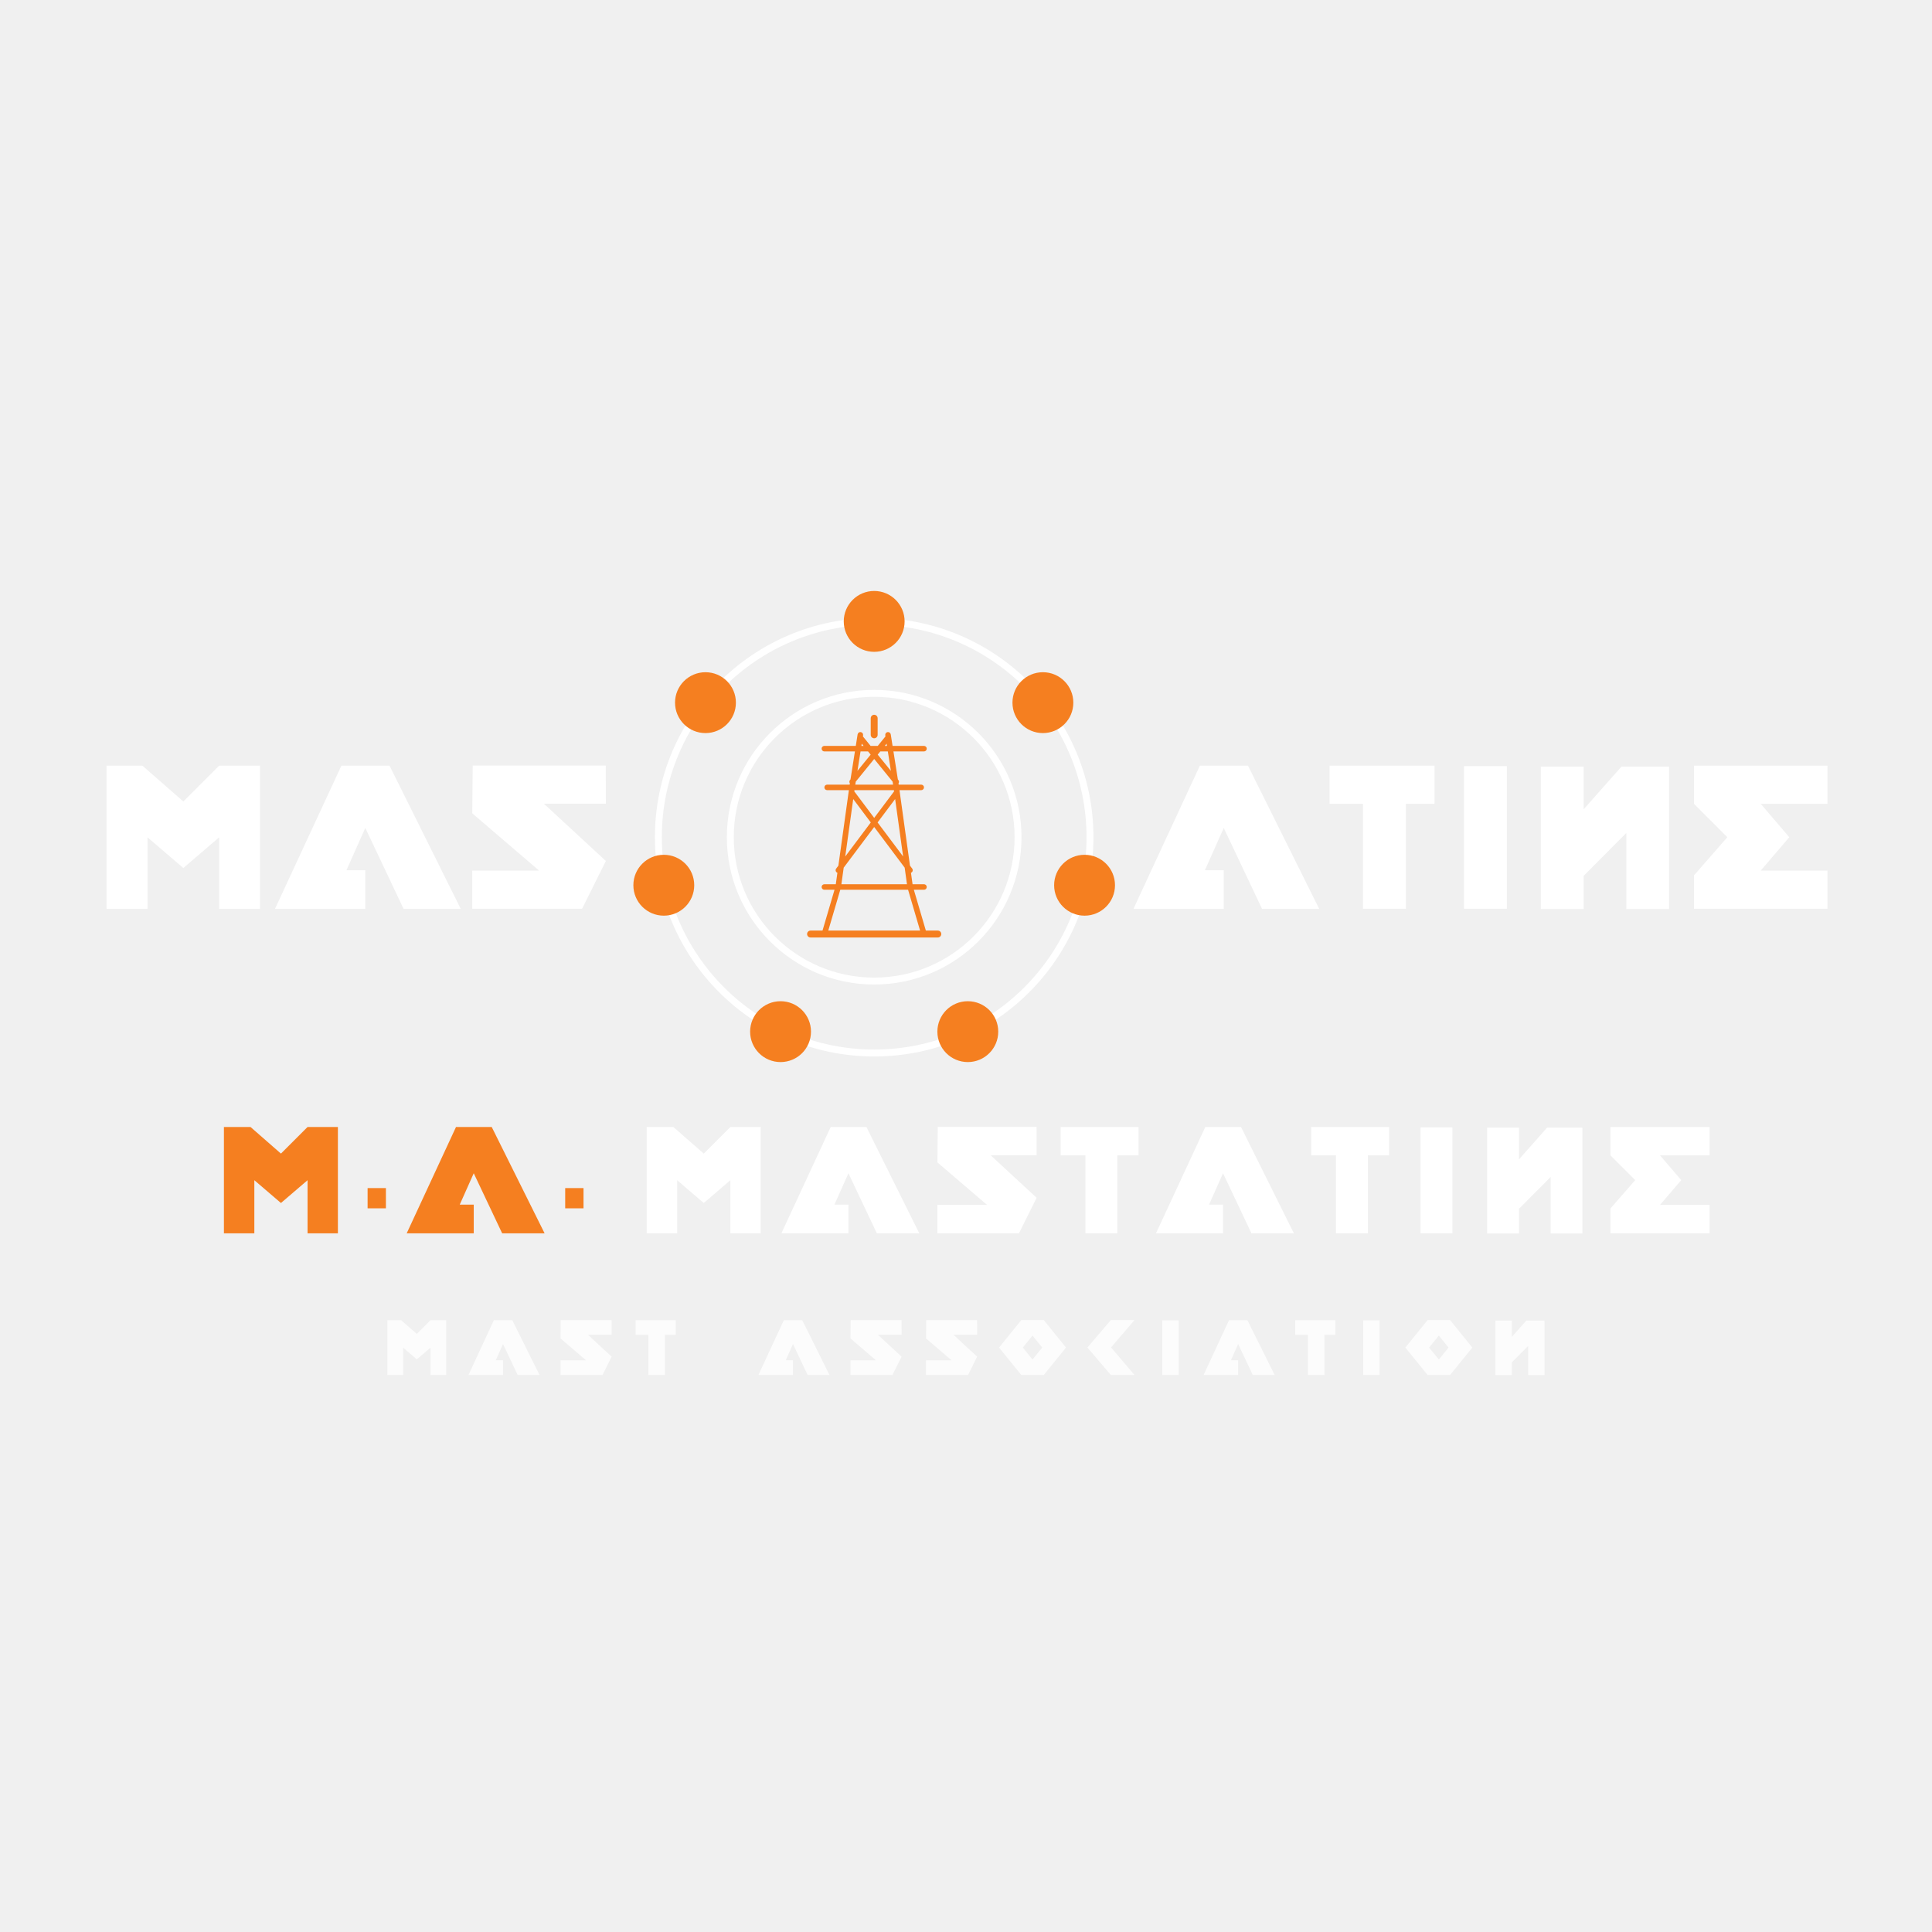
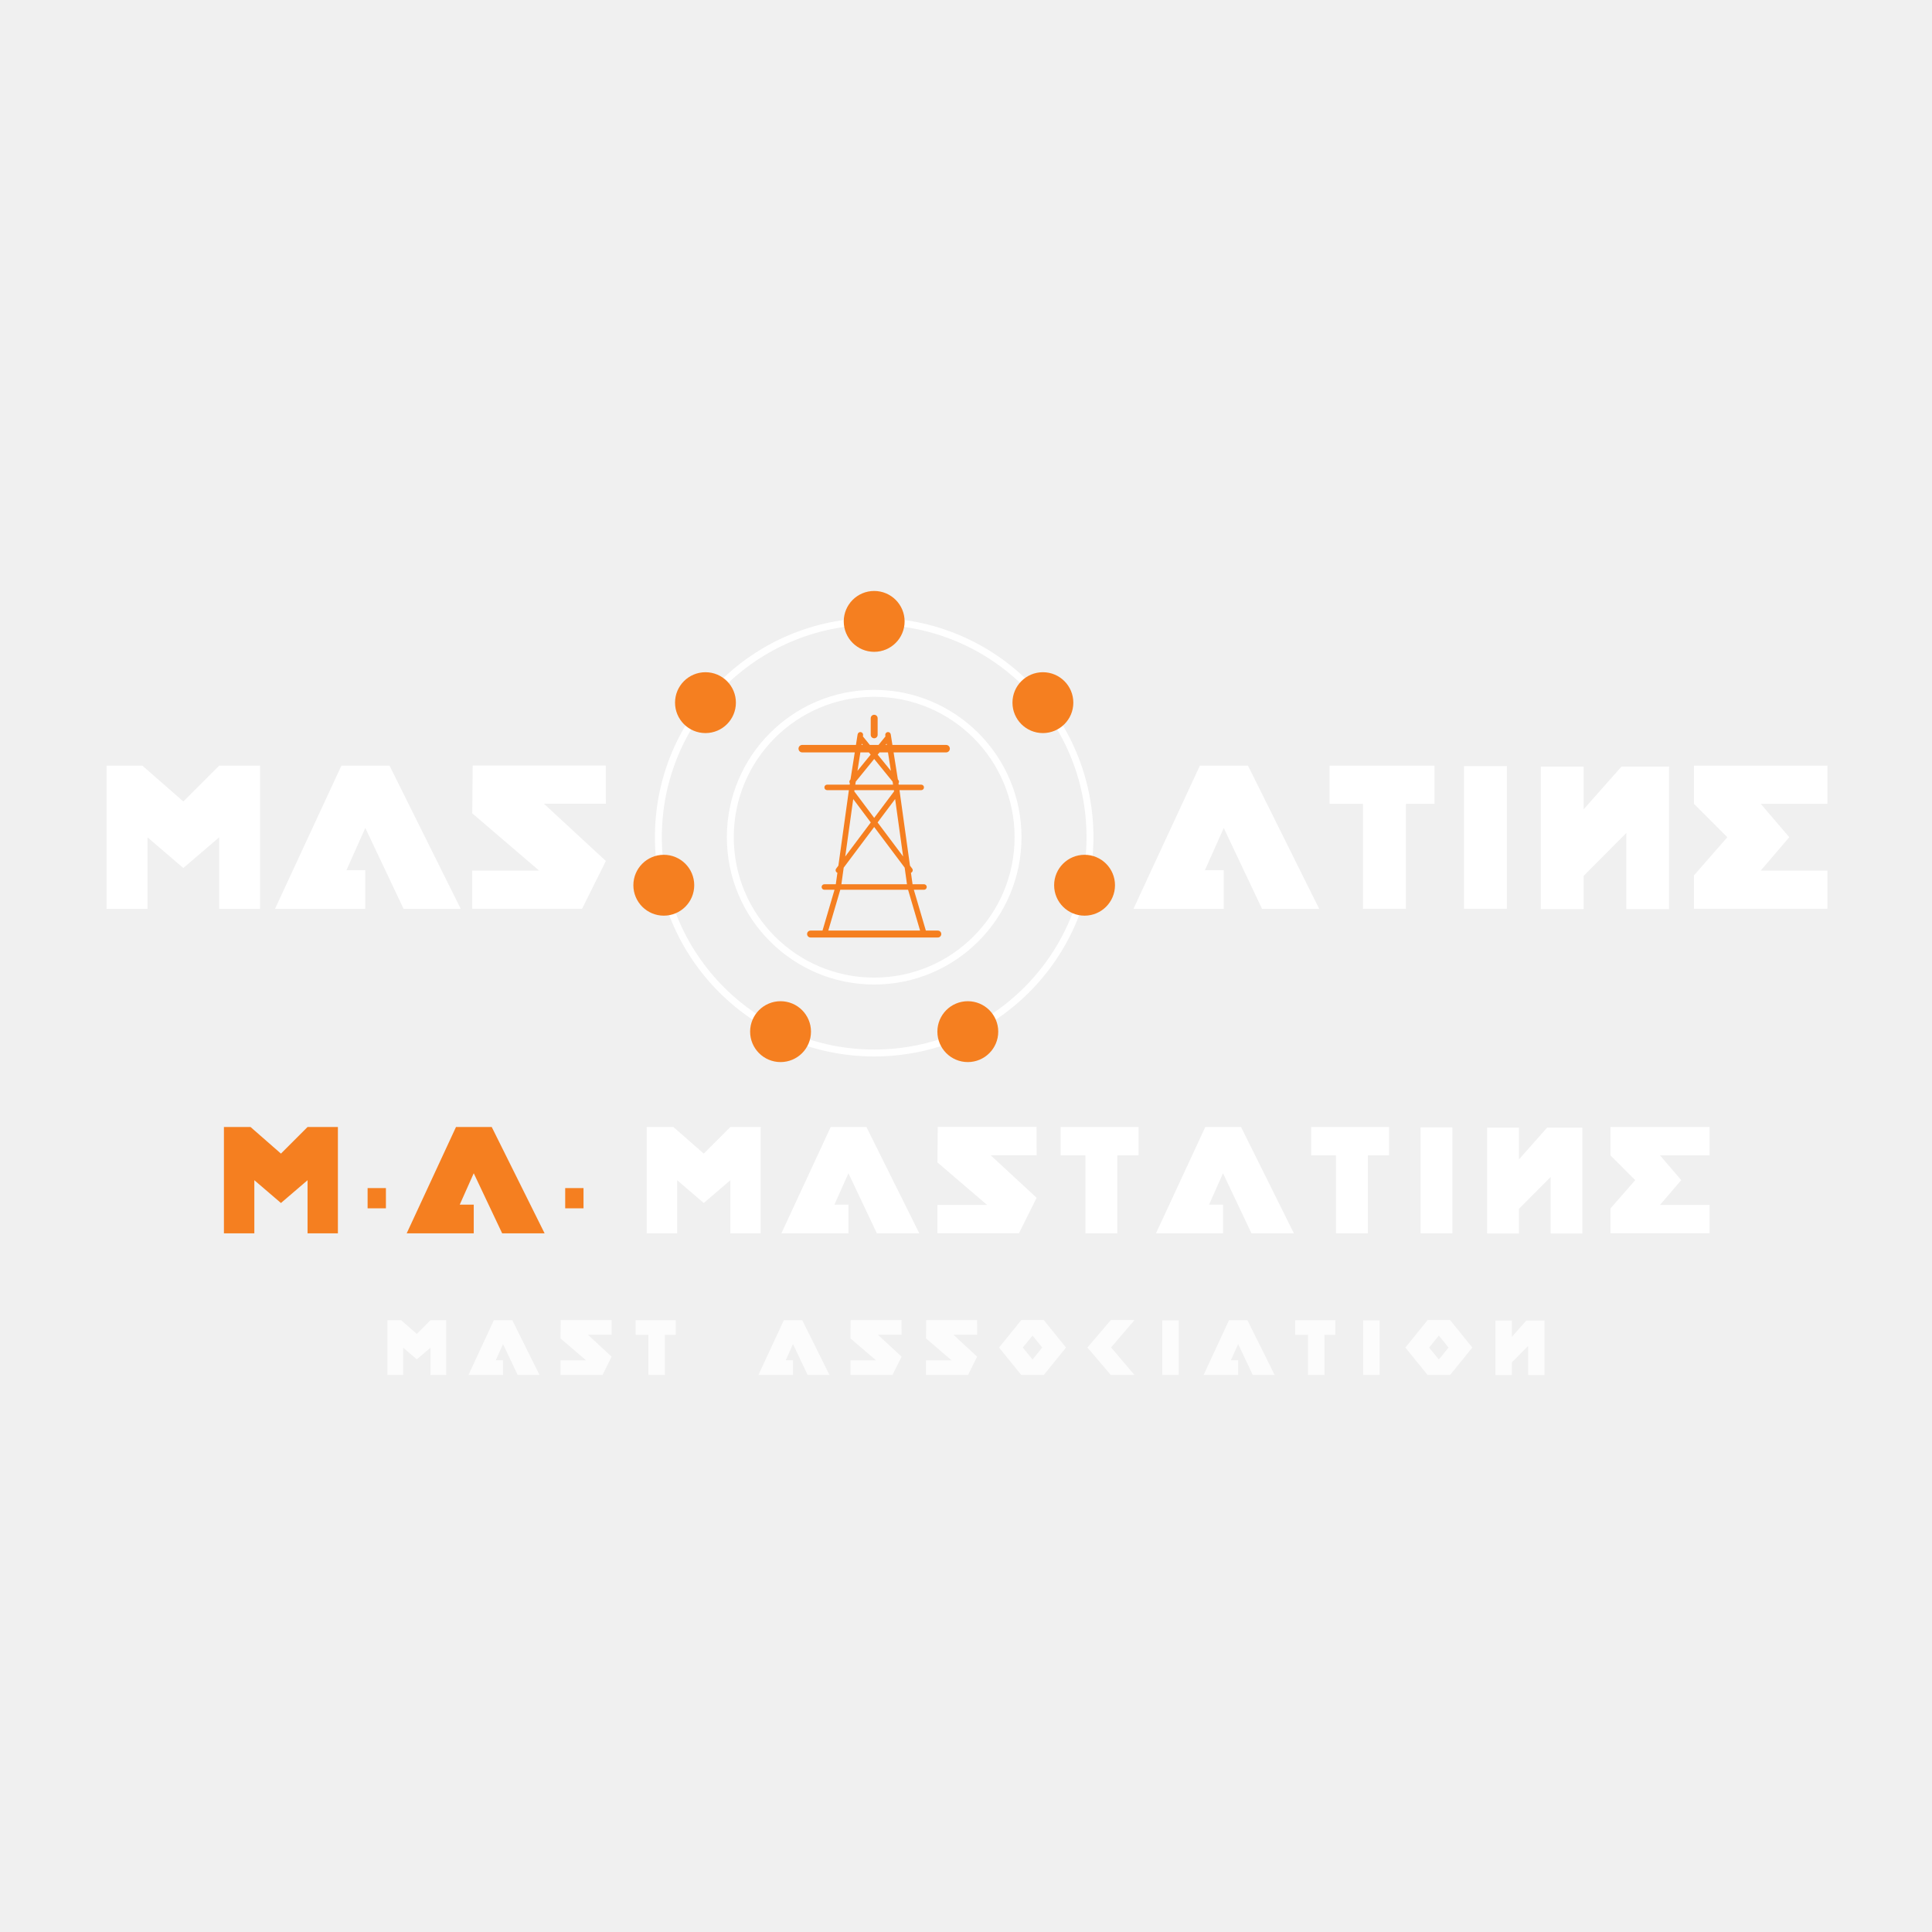
<svg xmlns="http://www.w3.org/2000/svg" viewBox="0 0 1200 1200">
  <path transform="translate(60 475.56) scale(0.06933351 -0.06933351) translate(0 -982)" d="M1098 -301V340L777 65L456 340V-301H89V982H410L777 661L1098 982H1464V-301Z" fill="#fff" />
  <path transform="translate(172.19 475.56) scale(0.06933351 -0.06933351) translate(0 -982)" d="M1132 -301 789 424 620 45H789V-301H-20L575 982H1006L1644 -301Z" fill="#fff" />
  <path transform="translate(289.23 475.56) scale(0.06933351 -0.06933351) translate(0 -982)" d="M701 641 1256 128 1043 -300H59V42H658L59 555L63 983H1255L1256 641Z" fill="#fff" />
  <g transform="translate(542.97 520) scale(1.718454) translate(-100 -100)">
    <path fill="#fff" fill-rule="evenodd" d="M20.75 100a79.25 79.25 0 1 0 158.5 0a79.25 79.25 0 1 0 -158.5 0ZM23.25 100a76.75 76.75 0 1 0 153.5 0a76.75 76.75 0 1 0 -153.5 0ZM46.75 100a53.25 53.25 0 1 0 106.5 0a53.25 53.25 0 1 0 -106.5 0ZM49.25 100a50.75 50.75 0 1 0 101.5 0a50.75 50.75 0 1 0 -101.5 0Z" />
    <path fill="#f57f20" d="M89 22a11 11 0 1 0 22 0a11 11 0 1 0 -22 0ZM149.98 51.37a11 11 0 1 0 22 0a11 11 0 1 0 -22 0ZM165.04 117.36a11 11 0 1 0 22 0a11 11 0 1 0 -22 0ZM122.84 170.28a11 11 0 1 0 22 0a11 11 0 1 0 -22 0ZM55.16 170.28a11 11 0 1 0 22 0a11 11 0 1 0 -22 0ZM12.96 117.36a11 11 0 1 0 22 0a11 11 0 1 0 -22 0ZM28.02 51.37a11 11 0 1 0 22 0a11 11 0 1 0 -22 0Z" />
-     <path fill="#f57f20" d="M98.75 57L98.75 63A1.25 1.25 0 0 0 101.25 63L101.25 57A1.25 1.25 0 0 0 98.75 57ZM82 69L118 69A1 1 0 0 0 118 67L82 67A1 1 0 0 0 82 69ZM94.01 62.84L91.01 81.84A1 1 0 0 0 92.99 82.16L95.99 63.16A1 1 0 0 0 94.01 62.84ZM104.01 63.16L107.01 82.16A1 1 0 0 0 108.99 81.84L105.99 62.84A1 1 0 0 0 104.01 63.16ZM94.23 64.62L107.23 80.62A0.989 0.989 0 0 0 108.77 79.38L95.77 63.38A0.989 0.989 0 0 0 94.23 64.62ZM104.23 63.38L91.23 79.38A0.989 0.989 0 0 0 92.77 80.62L105.77 64.62A0.989 0.989 0 0 0 104.23 63.38ZM83 83L117 83A1 1 0 0 0 117 81L83 81A1 1 0 0 0 83 83ZM91.01 81.86L86.01 117.86A1 1 0 0 0 87.99 118.14L92.99 82.14A1 1 0 0 0 91.01 81.86ZM107.01 82.14L112.01 118.14A1 1 0 0 0 113.99 117.86L108.99 81.86A1 1 0 0 0 107.01 82.14ZM91.21 84.59L112.21 112.59A0.989 0.989 0 0 0 113.79 111.41L92.79 83.41A0.989 0.989 0 0 0 91.21 84.59ZM107.21 83.41L86.21 111.41A0.989 0.989 0 0 0 87.79 112.59L108.79 84.59A0.989 0.989 0 0 0 107.21 83.41ZM82 119L118 119A1 1 0 0 0 118 117L82 117A1 1 0 0 0 82 119ZM86.04 117.72L81.04 134.72A1 1 0 0 0 82.96 135.28L87.96 118.28A1 1 0 0 0 86.04 117.72ZM112.04 118.28L117.04 135.28A1 1 0 0 0 118.96 134.72L113.96 117.72A1 1 0 0 0 112.04 118.28ZM77 136.25L123 136.25A1.25 1.25 0 0 0 123 133.75L77 133.75A1.25 1.25 0 0 0 77 136.25Z" />
+     <path fill="#f57f20" d="M98.75 57L98.75 63A1.25 1.25 0 0 0 101.25 63L101.25 57A1.25 1.25 0 0 0 98.75 57ZM74 69.35L126 69.35A1.35 1.35 0 0 0 126 66.65L74 66.65A1.35 1.35 0 0 0 74 69.35ZM94.01 62.84L91.01 81.84A1 1 0 0 0 92.99 82.16L95.99 63.16A1 1 0 0 0 94.01 62.84ZM104.01 63.16L107.01 82.16A1 1 0 0 0 108.99 81.84L105.99 62.84A1 1 0 0 0 104.01 63.16ZM94.23 64.62L107.23 80.62A0.989 0.989 0 0 0 108.77 79.38L95.77 63.38A0.989 0.989 0 0 0 94.23 64.62ZM104.23 63.38L91.23 79.38A0.989 0.989 0 0 0 92.77 80.62L105.77 64.62A0.989 0.989 0 0 0 104.23 63.38ZM83 83L117 83A1 1 0 0 0 117 81L83 81A1 1 0 0 0 83 83ZM91.01 81.86L86.01 117.86A1 1 0 0 0 87.99 118.14L92.99 82.14A1 1 0 0 0 91.01 81.86ZM107.01 82.14L112.01 118.14A1 1 0 0 0 113.99 117.86L108.99 81.86A1 1 0 0 0 107.01 82.14ZM91.21 84.59L112.21 112.59A0.989 0.989 0 0 0 113.79 111.41L92.79 83.41A0.989 0.989 0 0 0 91.21 84.59ZM107.21 83.41L86.21 111.41A0.989 0.989 0 0 0 87.79 112.59L108.79 84.59A0.989 0.989 0 0 0 107.21 83.41ZM82 119L118 119A1 1 0 0 0 118 117L82 117A1 1 0 0 0 82 119ZM86.04 117.72L81.04 134.72A1 1 0 0 0 82.96 135.28L87.96 118.28A1 1 0 0 0 86.04 117.72ZM112.04 118.28L117.04 135.28A1 1 0 0 0 118.96 134.72L113.96 117.72A1 1 0 0 0 112.04 118.28ZM77 136.25L123 136.25A1.25 1.25 0 0 0 123 133.75L77 133.75A1.25 1.25 0 0 0 77 136.25Z" />
  </g>
  <path transform="translate(705.39 475.56) scale(0.06933351 -0.06933351) translate(0 -982)" d="M1132 -301 789 424 620 45H789V-301H-20L575 982H1006L1644 -301Z" fill="#fff" />
  <path transform="translate(822.43 475.56) scale(0.06933351 -0.06933351) translate(0 -982)" d="M733 640V-300H348V640H49V982H989V640Z" fill="#fff" />
  <path transform="translate(898.98 475.56) scale(0.06933351 -0.06933351) translate(0 -982)" d="M149 -300V978H533V-300Z" fill="#fff" />
  <path transform="translate(950.85 475.56) scale(0.06933351 -0.06933351) translate(0 -982)" d="M855 -303V379L473 -5V-303H89V974H473V591L812 974H1238V-303Z" fill="#fff" />
  <path transform="translate(1047.37 475.56) scale(0.06933351 -0.06933351) translate(0 -982)" d="M667 640 923 341 667 42H1265V-300H69V-1L368 341L69 640V982H1265V640Z" fill="#fff" />
  <path transform="translate(134.5 700) scale(0.05148206 -0.05148206) translate(0 -982)" d="M1098 -301V340L777 65L456 340V-301H89V982H410L777 661L1098 982H1464V-301Z" fill="#f57f20" />
  <path transform="translate(223.74 700) scale(0.05148206 -0.05148206) translate(0 -982)" d="M89 1V245H310V1Z" fill="#f57f20" />
  <path transform="translate(253.63 700) scale(0.05148206 -0.05148206) translate(0 -982)" d="M1132 -301 789 424 620 45H789V-301H-20L575 982H1006L1644 -301Z" fill="#f57f20" />
  <path transform="translate(346.47 700) scale(0.05148206 -0.05148206) translate(0 -982)" d="M89 1V245H310V1Z" fill="#f57f20" />
  <path transform="translate(397.12 700) scale(0.05148206 -0.05148206) translate(0 -982)" d="M1098 -301V340L777 65L456 340V-301H89V982H410L777 661L1098 982H1464V-301Z" fill="#fff" />
  <path transform="translate(486.36 700) scale(0.05148206 -0.05148206) translate(0 -982)" d="M1132 -301 789 424 620 45H789V-301H-20L575 982H1006L1644 -301Z" fill="#fff" />
  <path transform="translate(579.21 700) scale(0.05148206 -0.05148206) translate(0 -982)" d="M701 641 1256 128 1043 -300H59V42H658L59 555L63 983H1255L1256 641Z" fill="#fff" />
  <path transform="translate(656.25 700) scale(0.05148206 -0.05148206) translate(0 -982)" d="M733 640V-300H348V640H49V982H989V640Z" fill="#fff" />
  <path transform="translate(719.03 700) scale(0.05148206 -0.05148206) translate(0 -982)" d="M1132 -301 789 424 620 45H789V-301H-20L575 982H1006L1644 -301Z" fill="#fff" />
  <path transform="translate(811.88 700) scale(0.05148206 -0.05148206) translate(0 -982)" d="M733 640V-300H348V640H49V982H989V640Z" fill="#fff" />
  <path transform="translate(874.66 700) scale(0.05148206 -0.05148206) translate(0 -982)" d="M149 -300V978H533V-300Z" fill="#fff" />
  <path transform="translate(919.11 700) scale(0.05148206 -0.05148206) translate(0 -982)" d="M855 -303V379L473 -5V-303H89V974H473V591L812 974H1238V-303Z" fill="#fff" />
  <path transform="translate(996.72 700) scale(0.05148206 -0.05148206) translate(0 -982)" d="M667 640 923 341 667 42H1265V-300H69V-1L368 341L69 640V982H1265V640Z" fill="#fff" />
  <g opacity="0.8">
    <path transform="translate(238.29 820) scale(0.02652106 -0.02652106) translate(0 -982)" d="M1098 -301V340L777 65L456 340V-301H89V982H410L777 661L1098 982H1464V-301Z" fill="#fff" />
    <path transform="translate(291.51 820) scale(0.02652106 -0.02652106) translate(0 -982)" d="M1132 -301 789 424 620 45H789V-301H-20L575 982H1006L1644 -301Z" fill="#fff" />
    <path transform="translate(346.58 820) scale(0.02652106 -0.02652106) translate(0 -982)" d="M701 641 1256 128 1043 -300H59V42H658L59 555L63 983H1255L1256 641Z" fill="#fff" />
    <path transform="translate(393.5 820) scale(0.02652106 -0.02652106) translate(0 -982)" d="M733 640V-300H348V640H49V982H989V640Z" fill="#fff" />
    <path transform="translate(471.61 820) scale(0.02652106 -0.02652106) translate(0 -982)" d="M1132 -301 789 424 620 45H789V-301H-20L575 982H1006L1644 -301Z" fill="#fff" />
    <path transform="translate(526.68 820) scale(0.02652106 -0.02652106) translate(0 -982)" d="M701 641 1256 128 1043 -300H59V42H658L59 555L63 983H1255L1256 641Z" fill="#fff" />
    <path transform="translate(573.61 820) scale(0.02652106 -0.02652106) translate(0 -982)" d="M701 641 1256 128 1043 -300H59V42H658L59 555L63 983H1255L1256 641Z" fill="#fff" />
    <path transform="translate(620.53 820) scale(0.02652106 -0.02652106) translate(0 -982)" d="M1048 -300H1024H520L0 341L520 984H545H1048L1568 341ZM784 61 1011 341 784 622 556 341Z" fill="#fff" />
    <path transform="translate(674.12 820) scale(0.02652106 -0.02652106) translate(0 -982)" d="M1150 -300H596L49 342L596 984H1150L602 344Z" fill="#fff" />
    <path transform="translate(717.97 820) scale(0.02652106 -0.02652106) translate(0 -982)" d="M149 -300V978H533V-300Z" fill="#fff" />
    <path transform="translate(748.11 820) scale(0.02652106 -0.02652106) translate(0 -982)" d="M1132 -301 789 424 620 45H789V-301H-20L575 982H1006L1644 -301Z" fill="#fff" />
    <path transform="translate(803.18 820) scale(0.02652106 -0.02652106) translate(0 -982)" d="M733 640V-300H348V640H49V982H989V640Z" fill="#fff" />
    <path transform="translate(842.76 820) scale(0.02652106 -0.02652106) translate(0 -982)" d="M149 -300V978H533V-300Z" fill="#fff" />
    <path transform="translate(872.9 820) scale(0.02652106 -0.02652106) translate(0 -982)" d="M1048 -300H1024H520L0 341L520 984H545H1048L1568 341ZM784 61 1011 341 784 622 556 341Z" fill="#fff" />
    <path transform="translate(926.49 820) scale(0.02652106 -0.02652106) translate(0 -982)" d="M855 -303V379L473 -5V-303H89V974H473V591L812 974H1238V-303Z" fill="#fff" />
  </g>
</svg>
